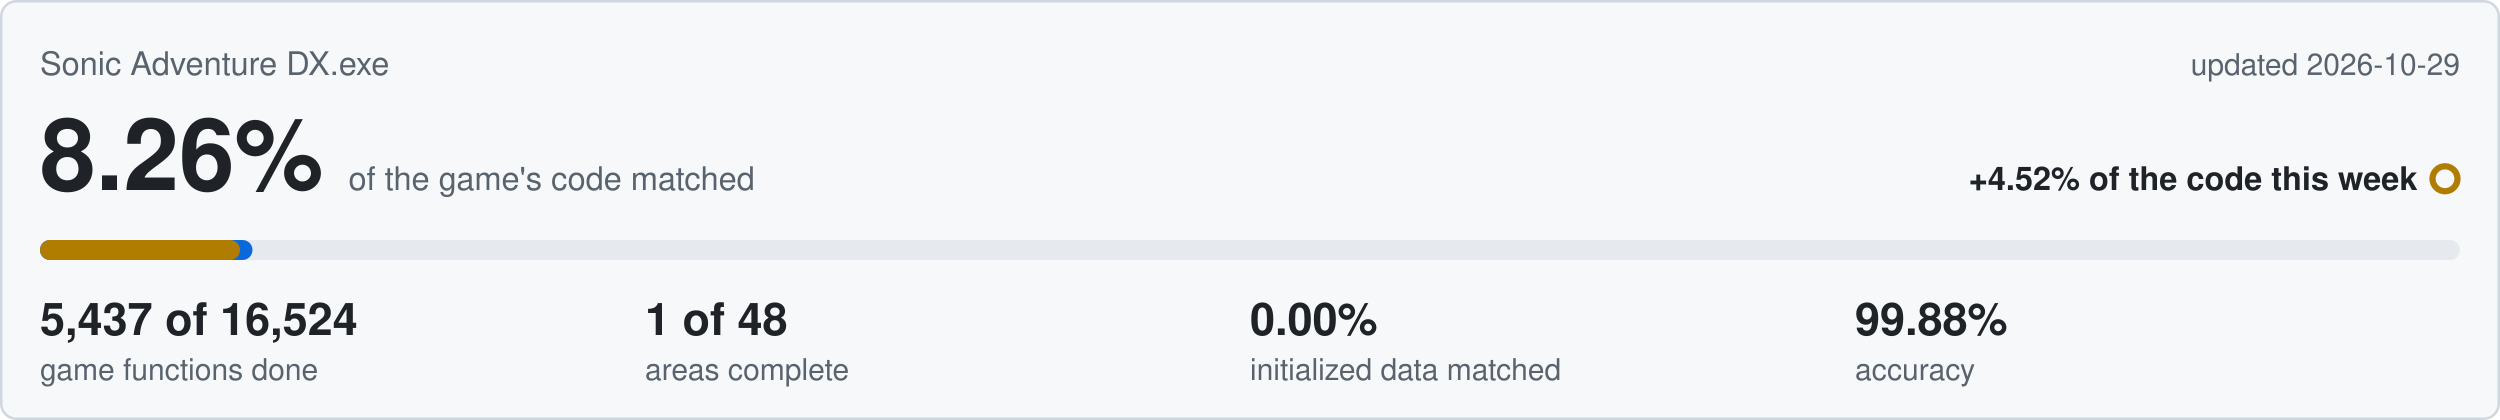
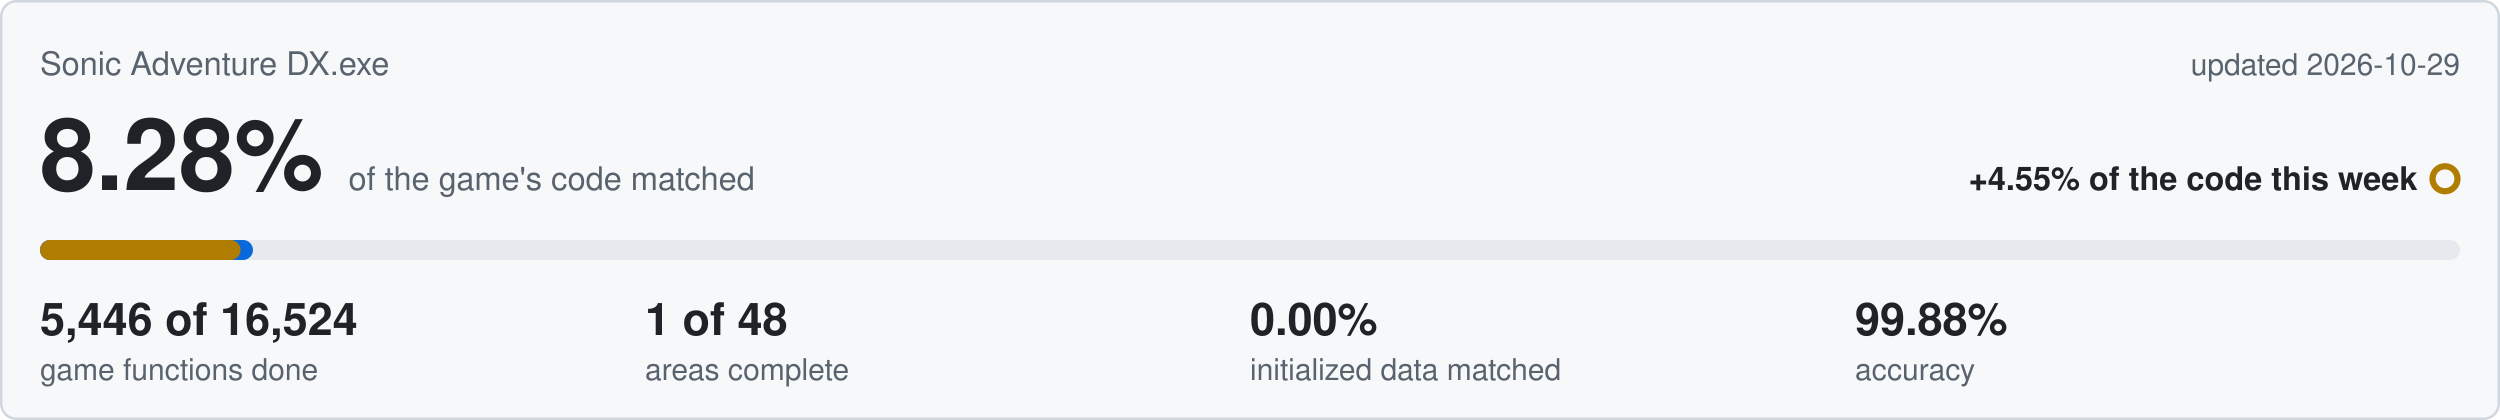
<svg xmlns="http://www.w3.org/2000/svg" viewBox="0 0 1000 168" width="1000" height="168">
  <rect x="0.5" y="0.5" width="999" height="167" rx="6" fill="#f6f8fa" stroke="#d0d7de" />
  <text x="16" y="30" font-family="Segoe UI,Helvetica,Arial,sans-serif" font-size="13" fill="#59636e">Sonic Adventure DX.exe</text>
  <text x="984" y="30" text-anchor="end" font-family="Segoe UI,Helvetica,Arial,sans-serif" font-size="12" fill="#59636e">updated 2026-10-29</text>
-   <text x="16" y="76" font-family="Segoe UI,Helvetica,Arial,sans-serif" font-size="40" font-weight="600" fill="#1f2328">8.26%<tspan dx="10" font-size="13" font-weight="400" fill="#59636e">of the game's code matched</tspan>
+   <text x="16" y="76" font-family="Segoe UI,Helvetica,Arial,sans-serif" font-size="40" font-weight="600" fill="#1f2328">8.28%<tspan dx="10" font-size="13" font-weight="400" fill="#59636e">of the game's code matched</tspan>
  </text>
-   <text x="967" y="76" text-anchor="end" font-family="Segoe UI,Helvetica,Arial,sans-serif" font-size="13" font-weight="600" fill="#1f2328">+4.52% of the code this week</text>
+   <text x="967" y="76" text-anchor="end" font-family="Segoe UI,Helvetica,Arial,sans-serif" font-size="13" font-weight="600" fill="#1f2328">+4.55% of the code this week</text>
  <circle cx="978" cy="71.5" r="5" fill="none" stroke="#b07d00" stroke-width="2.5" />
  <rect x="16" y="96" width="968" height="8" rx="4" fill="#e6eaef" />
-   <rect x="16" y="96" width="85.0" height="8" rx="4" fill="#0969da" />
-   <rect x="16" y="96" width="80.0" height="8" rx="4" fill="#b07d00" />
-   <text x="16" y="134" font-family="Segoe UI,Helvetica,Arial,sans-serif" font-size="18" font-weight="600" fill="#1f2328">5,437 of 16,524</text>
+   <rect x="16" y="96" width="85.2" height="8" rx="4" fill="#0969da" />
+   <rect x="16" y="96" width="80.2" height="8" rx="4" fill="#b07d00" />
+   <text x="16" y="134" font-family="Segoe UI,Helvetica,Arial,sans-serif" font-size="18" font-weight="600" fill="#1f2328">5,446 of 16,524</text>
  <text x="16" y="152" font-family="Segoe UI,Helvetica,Arial,sans-serif" font-size="12" fill="#59636e">game functions done</text>
  <text x="258" y="134" font-family="Segoe UI,Helvetica,Arial,sans-serif" font-size="18" font-weight="600" fill="#1f2328">1 of 48</text>
  <text x="258" y="152" font-family="Segoe UI,Helvetica,Arial,sans-serif" font-size="12" fill="#59636e">areas complete</text>
  <text x="500" y="134" font-family="Segoe UI,Helvetica,Arial,sans-serif" font-size="18" font-weight="600" fill="#1f2328">0.00%</text>
  <text x="500" y="152" font-family="Segoe UI,Helvetica,Arial,sans-serif" font-size="12" fill="#59636e">initialized data matched</text>
  <text x="742" y="134" font-family="Segoe UI,Helvetica,Arial,sans-serif" font-size="18" font-weight="600" fill="#1f2328">99.88%</text>
  <text x="742" y="152" font-family="Segoe UI,Helvetica,Arial,sans-serif" font-size="12" fill="#59636e">accuracy</text>
</svg>
